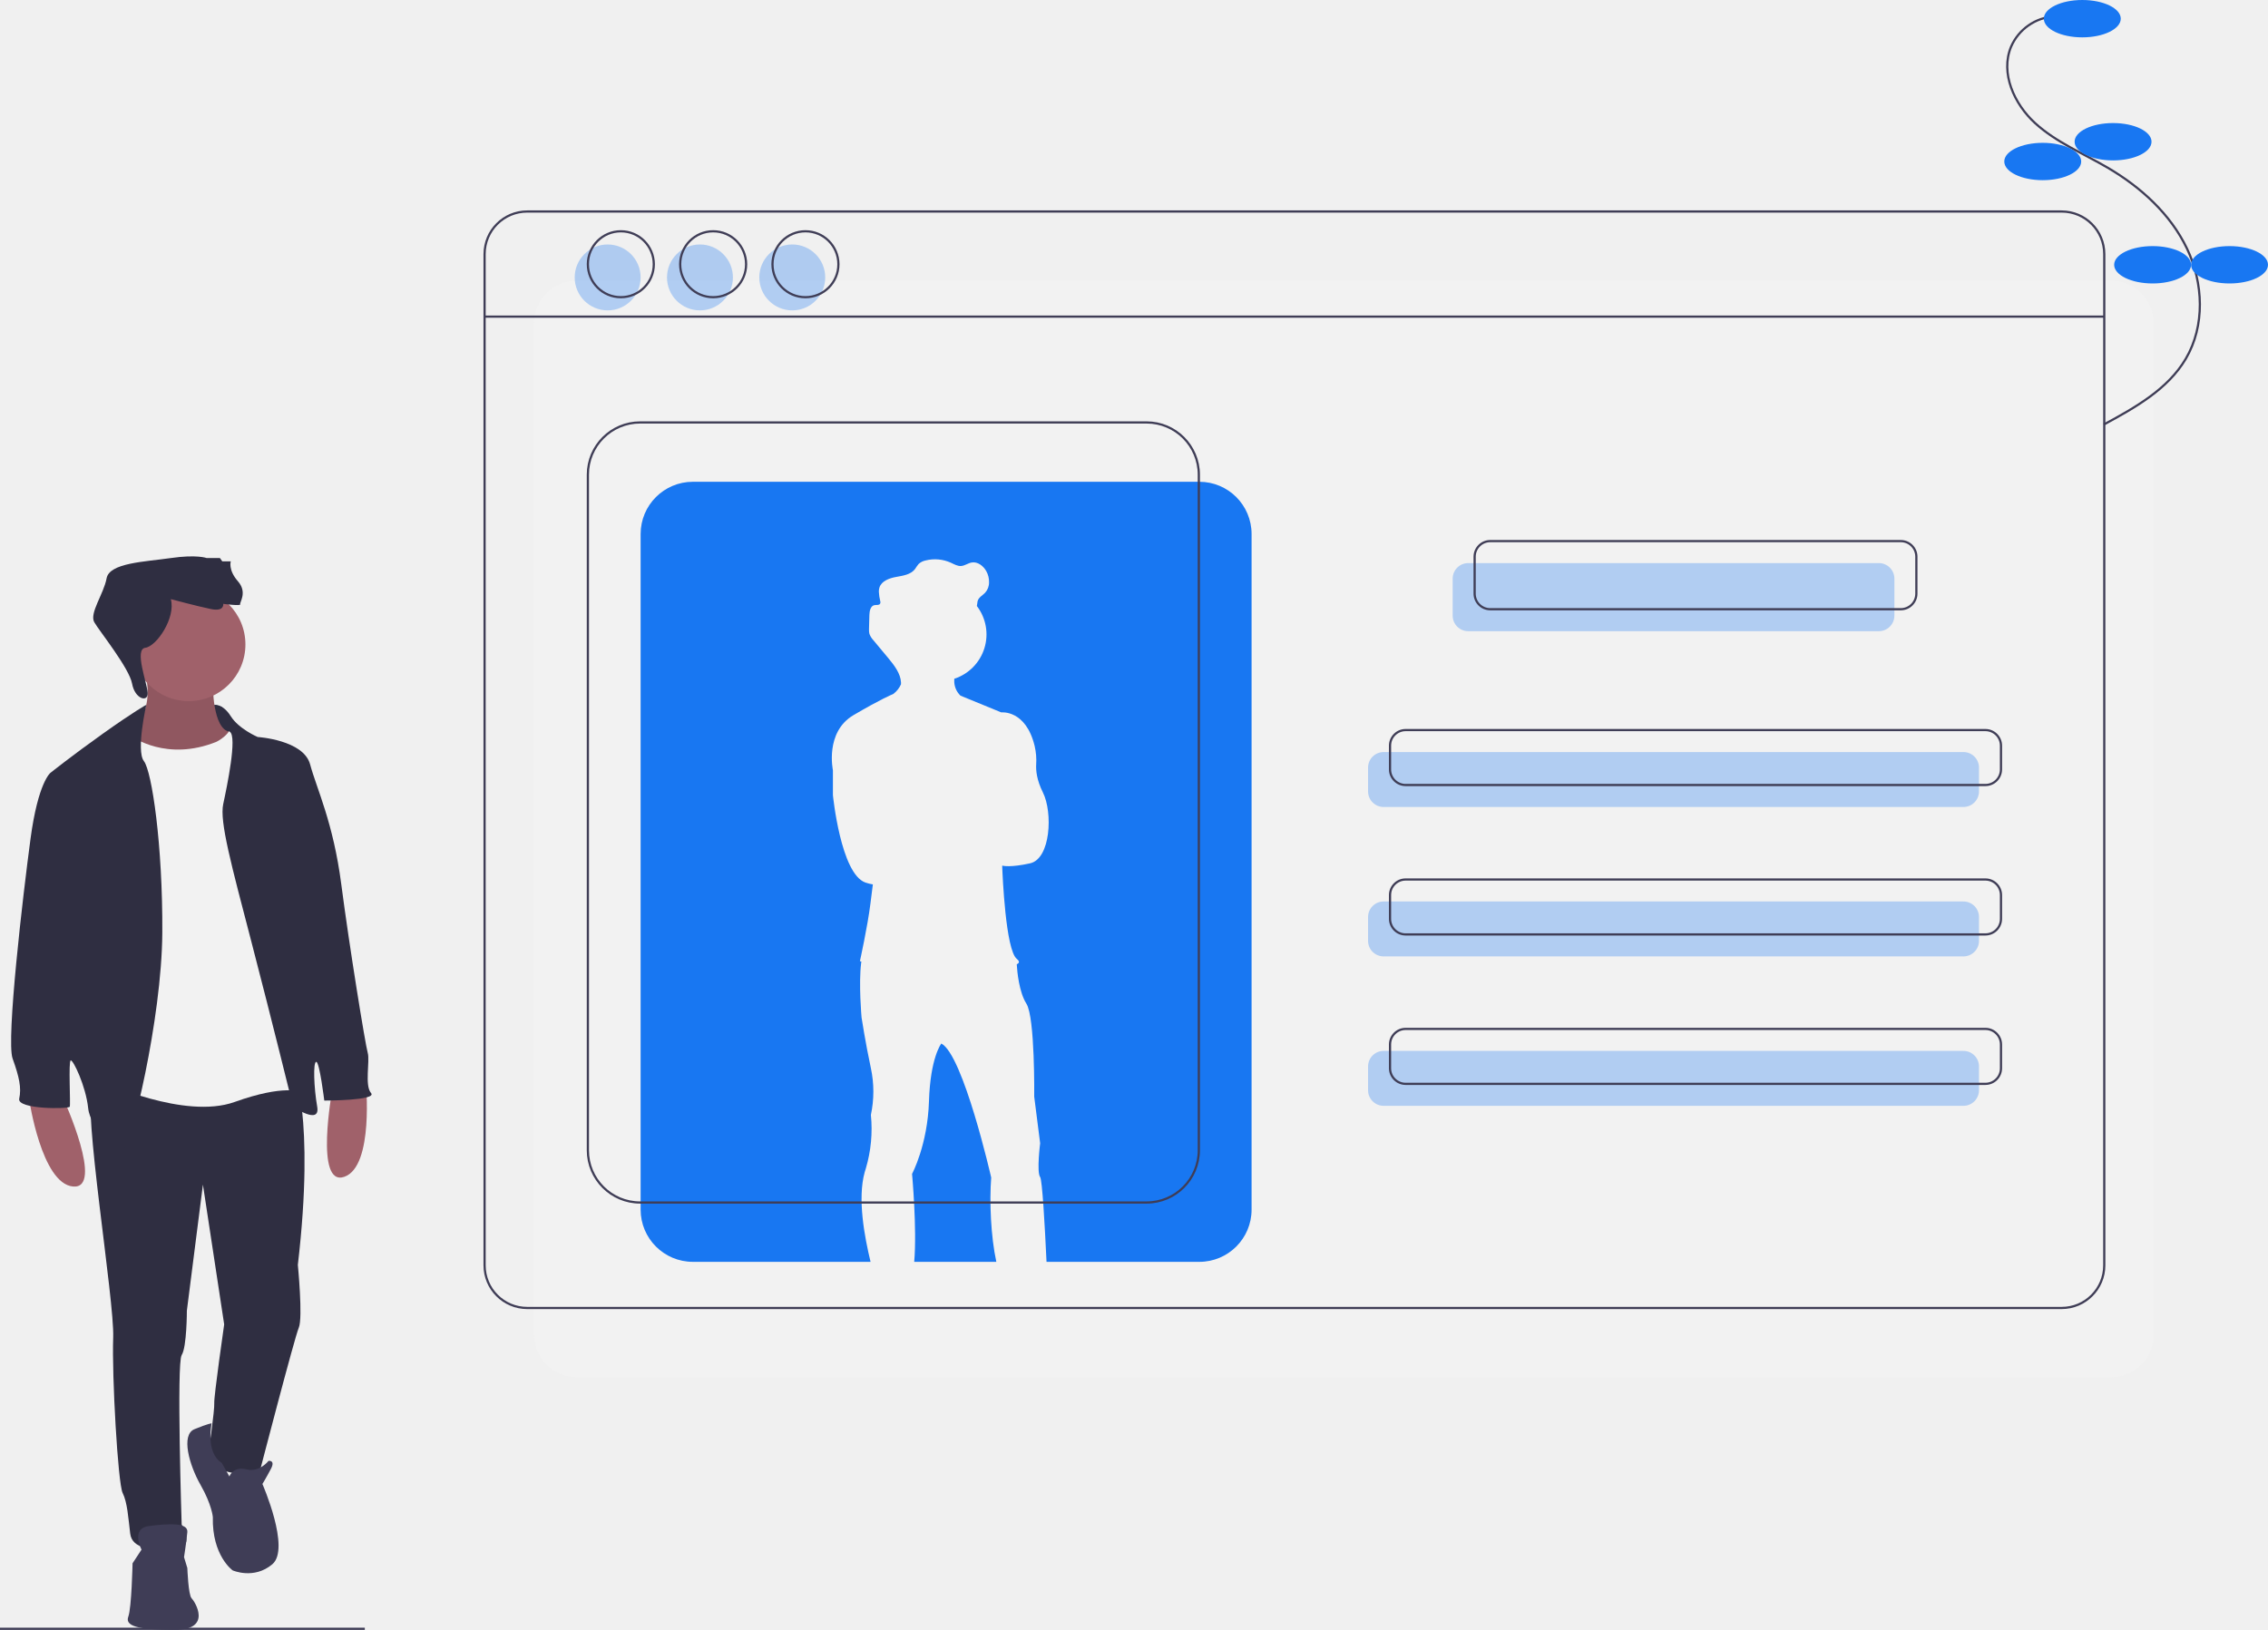
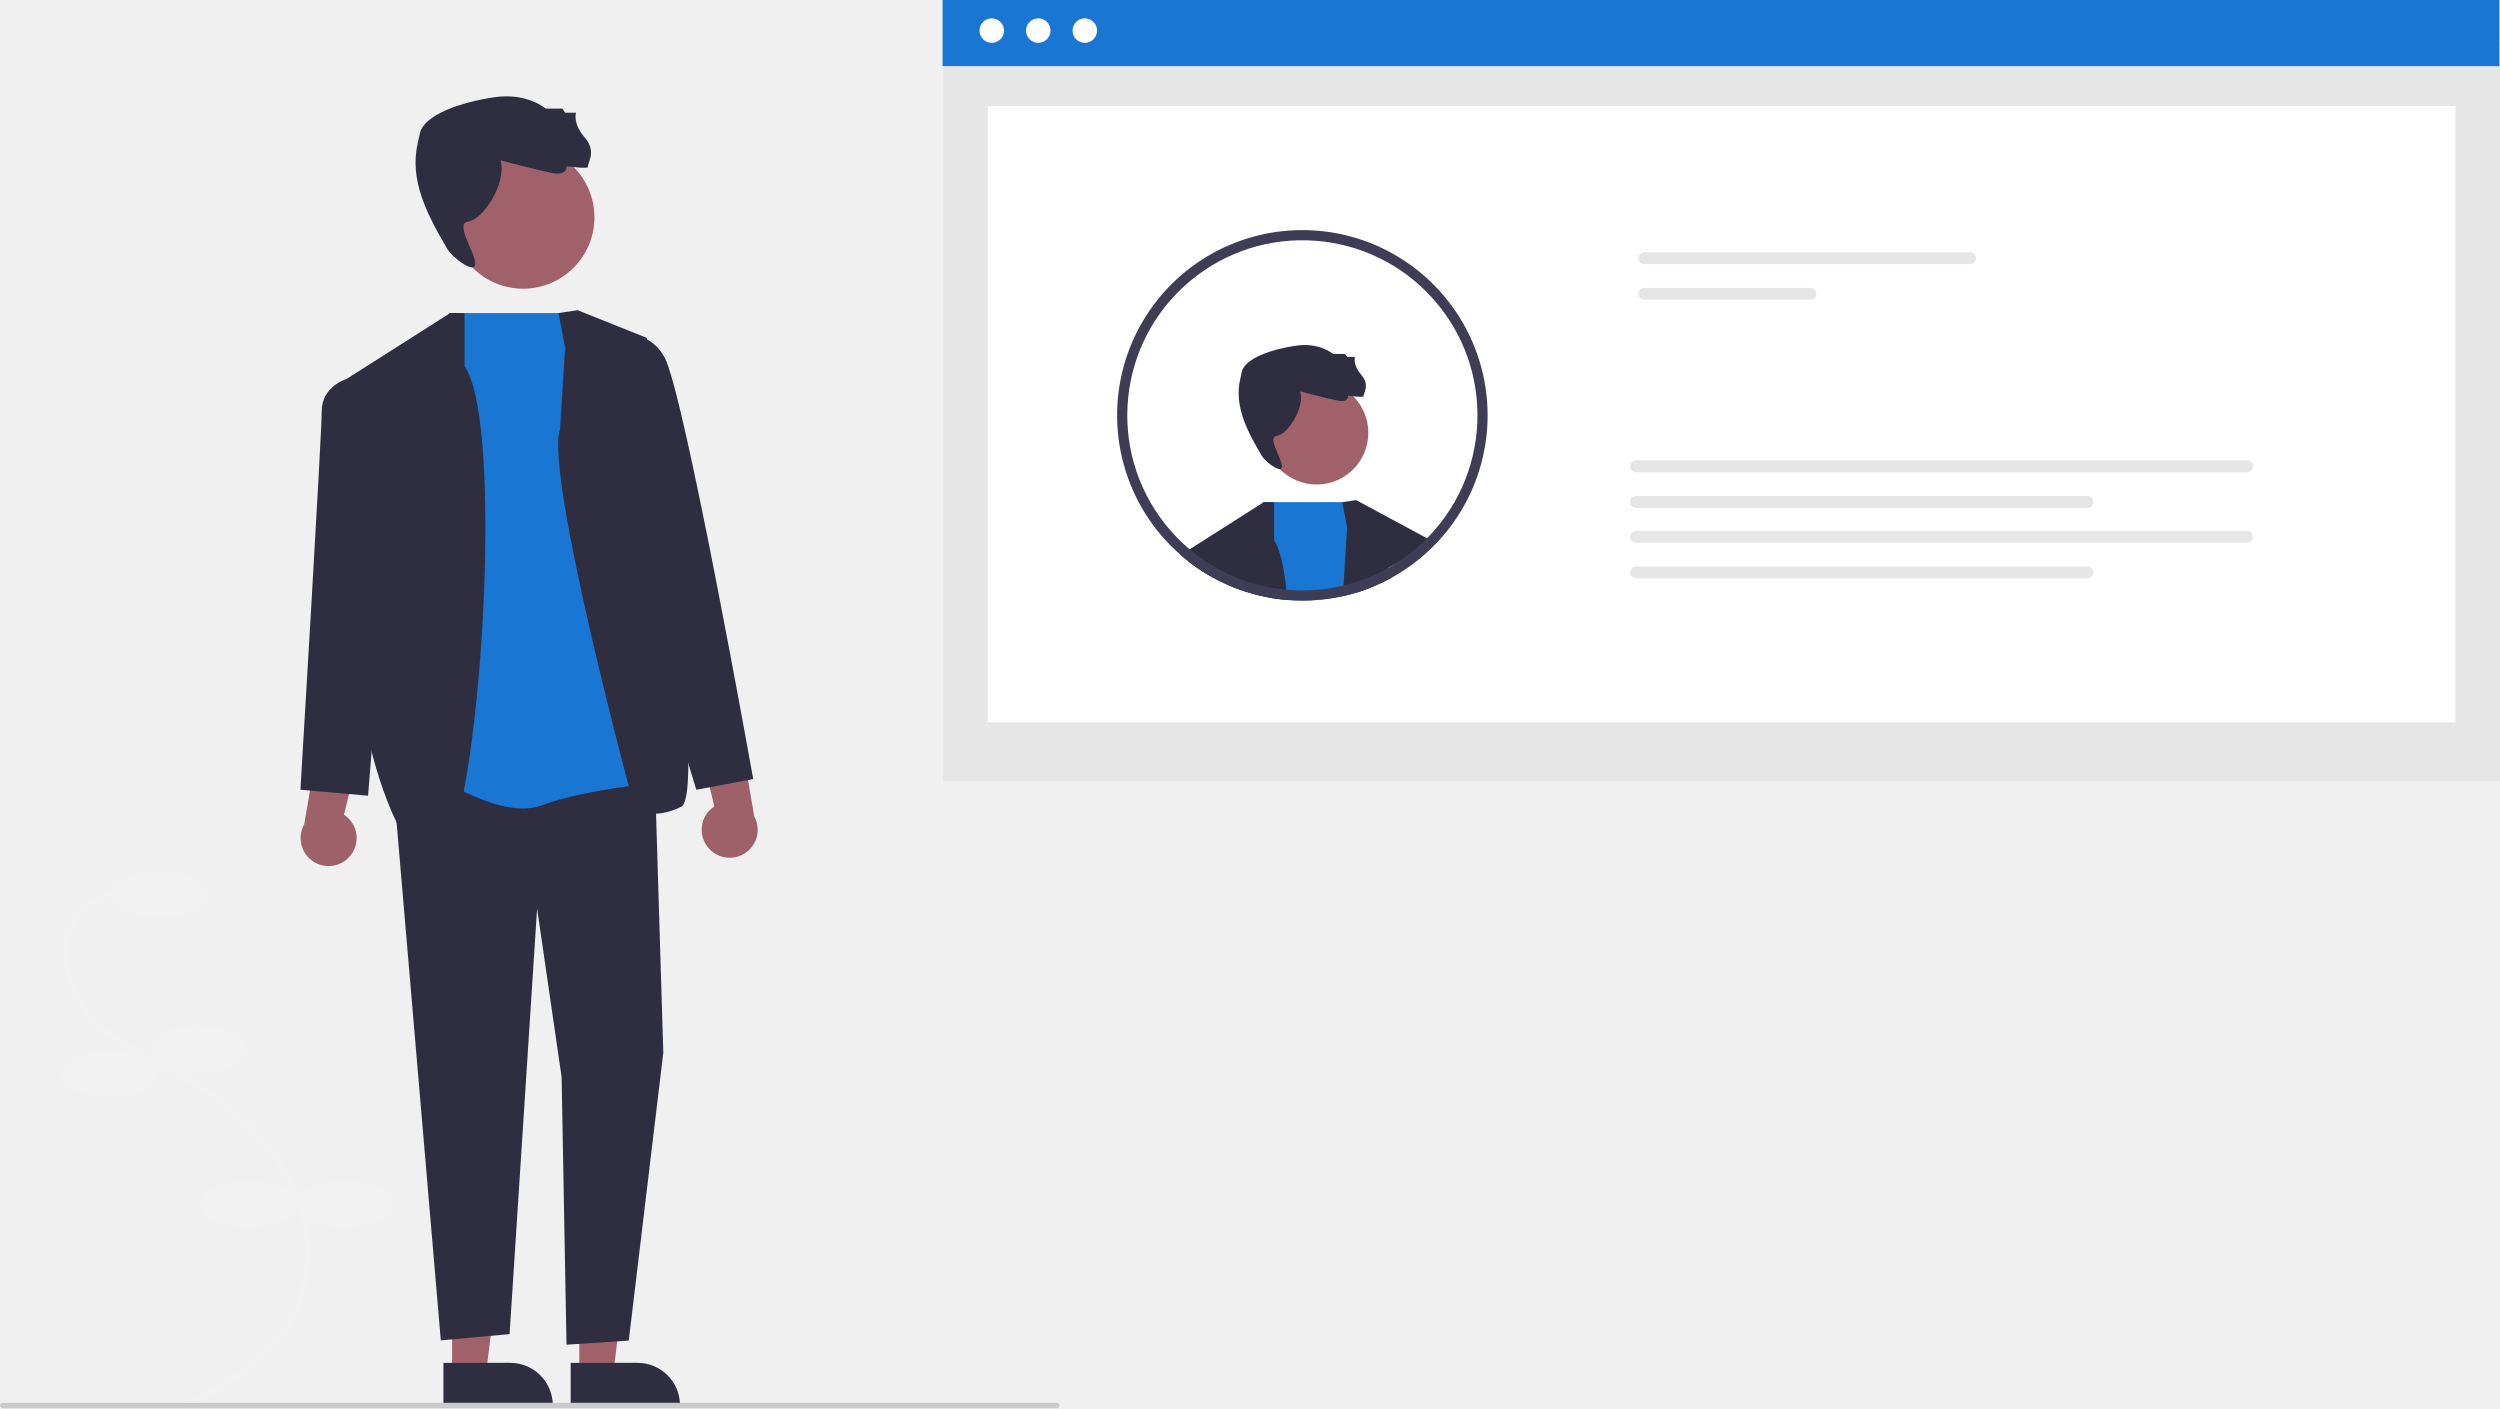
- <svg xmlns="http://www.w3.org/2000/svg" height="741.753" viewBox="0 0 1032 741.753" width="1032">
-   <path d="m0 741.253h166" fill="none" stroke="#3f3d56" stroke-miterlimit="10" />
-   <rect fill="#f2f2f2" height="499" rx="19.398" width="737" x="243" y="127.753" />
-   <rect fill="none" height="499" rx="19.398" stroke="#3f3d56" stroke-miterlimit="10" width="737" x="220.5" y="96.253" />
-   <path d="m220.5 144.093h737" fill="none" stroke="#3f3d56" stroke-miterlimit="10" />
-   <rect fill="#1877f2" height="31" opacity=".3" rx="7.093" width="201" x="661" y="256.253" />
-   <rect fill="#1877f2" height="25" opacity=".3" rx="7.093" width="278" x="622.5" y="342.253" />
-   <rect fill="#1877f2" height="25" opacity=".3" rx="7.093" width="278" x="622.5" y="410.253" />
-   <rect fill="#1877f2" height="25" opacity=".3" rx="7.093" width="278" x="622.5" y="478.253" />
-   <rect fill="none" height="31" rx="7.093" stroke="#3f3d56" stroke-miterlimit="10" width="201" x="671" y="246.253" />
-   <rect fill="none" height="25" rx="7.093" stroke="#3f3d56" stroke-miterlimit="10" width="278" x="632.5" y="332.253" />
-   <rect fill="none" height="25" rx="7.093" stroke="#3f3d56" stroke-miterlimit="10" width="278" x="632.5" y="400.253" />
-   <rect fill="none" height="25" rx="7.093" stroke="#3f3d56" stroke-miterlimit="10" width="278" x="632.5" y="468.253" />
-   <circle cx="276.5" cy="126.253" fill="#1877f2" opacity=".3" r="15" />
-   <circle cx="318.5" cy="126.253" fill="#1877f2" opacity=".3" r="15" />
-   <circle cx="360.5" cy="126.253" fill="#1877f2" opacity=".3" r="15" />
-   <circle cx="282.5" cy="120.253" fill="none" r="15" stroke="#3f3d56" stroke-miterlimit="10" />
-   <circle cx="324.5" cy="120.253" fill="none" r="15" stroke="#3f3d56" stroke-miterlimit="10" />
-   <circle cx="366.5" cy="120.253" fill="none" r="15" stroke="#3f3d56" stroke-miterlimit="10" />
-   <path d="m537.854 653.379c-2.511-11.568-3.177-27.369-2.333-38.36 0 0-12.698-55.786-22.69-60.991l-.003.003c-.153.197-5.002 6.554-5.617 26.224-.625 19.983-7.7 33.097-7.7 33.097s2.29 24.908.98 40.028z" fill="#1877f2" transform="translate(-84.5 -79.12639)" />
-   <path d="m630.228 298.379h-230.457a23.772 23.772 0 0 0 -23.772 23.772v307.457a23.772 23.772 0 0 0 23.772 23.772h80.855c-2.7-11.199-6.057-28.691-2.657-40.852l-.002-.008.002.005c.159-.568.327-1.127.516-1.67a63.497 63.497 0 0 0 2.292-24.354 50.609 50.609 0 0 0 0-21.232c-2.498-11.656-4.246-23.105-4.246-23.105s-1.377-15.402-.175-24.844c.027-.207.058-.404.087-.605-.424-.097-.662-.152-.662-.152s3.539-16.028 4.788-26.227c.295-2.408.683-5.46 1.103-8.715a20.94 20.94 0 0 1 -3.393-.86c-11.24-3.955-14.779-39.758-14.779-39.758v-11.344s-3.747-17.381 9.367-25.083c12.628-7.416 17.67-9.446 18.026-9.586.096-.069.19-.131.288-.207a11.061 11.061 0 0 0 3.29-4.234q.026-.429.012-.852c-.213-4.067-3.044-7.765-5.73-10.992q-3.437-4.129-6.873-8.257a8.072 8.072 0 0 1 -1.77-2.865 6.604 6.604 0 0 1 -.187-1.804q-.003-.337.004-.673.056-3.078.167-6.155c.064-1.792.516-4.054 2.271-4.422.913-.192 2.121.142 2.604-.656a1.565 1.565 0 0 0 .117-1.061c-.006.027-.007.054-.015.081-.006-.033-.012-.067-.018-.1a22.437 22.437 0 0 1 -.651-4.386 5.842 5.842 0 0 1 .282-1.97c1.017-2.975 4.518-4.196 7.611-4.757 3.094-.561 6.567-1.044 8.508-3.517a26.951 26.951 0 0 1 1.689-2.374 6.63 6.63 0 0 1 3.166-1.597 17.498 17.498 0 0 1 11.506 1.021c1.496.683 3 1.602 4.641 1.498 1.705-.108 3.162-1.308 4.845-1.6 2.719-.472 5.319 1.566 6.659 3.978a9.851 9.851 0 0 1 1.233 5.023 6.912 6.912 0 0 1 -1.764 4.741c-1.17 1.241-2.916 2.094-3.402 3.73-.198.666-.152 1.383-.327 2.055-.022.084-.057.162-.086.244.032.042.067.081.099.123a21.231 21.231 0 0 1 -10.332 33.019c-.008.211-.016.421-.015.633a9.173 9.173 0 0 0 2.84 7.065l18.547 7.606s11.166-1.353 15.195 15.31a28.826 28.826 0 0 1 .69 8.457c-.146 2.513.195 6.936 3.057 12.66 4.579 9.159 3.539 30.182-5.828 32.264-8.872 1.972-12.324 1.143-12.664 1.05l-.02.368c.146 3.945 1.55 37.969 6.648 42.086 1.41 1.138 1.14 1.908-.016 2.426l.003.003s.009.219.031.612c.153 2.488.94 11.965 4.353 17.357 3.956 6.245 3.541 42.257 3.541 42.257l2.704 21.232s-1.664 13.114 0 15.402c.946 1.298 2.091 21.404 2.905 38.57h69.53a23.772 23.772 0 0 0 23.772-23.772v-307.457a23.772 23.772 0 0 0 -23.772-23.772z" fill="#1877f2" transform="translate(-84.5 -79.12639)" />
-   <rect fill="none" height="355" rx="23.772" stroke="#3f3d56" stroke-miterlimit="10" width="278" x="267.5" y="192.253" />
-   <path d="m185.324 400.757s-9.324-2.757-11.324.243 2.727 24.748 2.727 24.748l20.546 1.249-7.17-18.107z" fill="#2f2e41" transform="translate(-84.5 -79.12639)" />
-   <path d="m113.444 579.347s18.695 41.042 4.298 39.753-19.984-39.753-19.984-39.753z" fill="#a0616a" transform="translate(-84.5 -79.12639)" />
-   <path d="m235.711 575.071s-8.201 44.348 5.455 39.611 9.764-43.409 9.764-43.409z" fill="#a0616a" transform="translate(-84.5 -79.12639)" />
-   <path d="m181.347 390.466s-.215 20.629 7.736 21.703-4.513 12.033-4.513 12.033l-14.182 2.793-20.414-1.504-9.025-11.604s15.901-7.521 9.025-30.943z" fill="#a0616a" transform="translate(-84.5 -79.12639)" />
-   <path d="m181.347 390.466s-.215 20.629 7.736 21.703-4.513 12.033-4.513 12.033l-14.182 2.793-20.414-1.504-9.025-11.604s15.901-7.521 9.025-30.943z" opacity=".1" transform="translate(-84.5 -79.12639)" />
-   <path d="m217.876 564.95s10.099 21.703 2.149 89.82c0 0 2.364 24.067.43 28.579s-17.835 65.754-17.835 65.754-20.414 4.513-23.207-9.025c0 0 2.793-19.339 2.579-22.348s4.513-35.885 4.513-35.885l-9.67-63.605-7.306 57.373s0 16.546-2.364 20.199 0 77.142 0 77.142 6.661 11.174-3.438 11.389-19.124-.215-19.984-7.306-1.289-14.182-3.438-18.48-4.942-53.505-4.298-70.696-14.182-105.507-9.455-114.747 91.325-8.165 91.325-8.165z" fill="#2f2e41" transform="translate(-84.5 -79.12639)" />
-   <circle cx="85.888" cy="293.29" fill="#a0616a" r="25.786" />
-   <g transform="translate(-84.5 -79.12639)">
-     <path d="m144.602 414.318s15.686 11.604 38.464 2.364c0 0 7.521-3.653 6.876-9.24s15.686 44.91 15.686 44.91l16.546 87.886-.86 35.885s-7.306-3.653-30.083 4.513-59.952-9.24-59.952-9.24l1.289-92.184 1.289-53.72 3.438-11.818s1.719-3.223 7.306.645z" fill="#f2f2f2" />
-     <path d="m182.063 399.893s3.796-.617 7.449 5.185 12.248 9.455 12.248 9.455 20.843 1.289 23.852 12.463 10.529 26.43 14.182 54.58 10.959 73.06 12.033 76.713-1.504 14.827 1.504 18.265-21.273 3.438-21.273 3.438-2.149-17.62-3.653-17.62-1.074 11.818.43 20.414-10.959 0-10.959 0-9.67-39.323-18.91-74.779-14.612-55.01-12.893-62.96 6.446-30.728 3.008-32.877-7.019-12.276-7.019-12.276z" fill="#2f2e41" />
-     <path d="m151.076 399.874s-5.614 3.055-19.796 13.155-23.852 17.835-23.852 17.835-5.587 4.298-9.025 29.868-11.174 91.754-8.165 100.135 4.083 13.323 3.008 18.265 22.563 4.727 22.992 3.653-.645-20.629.43-21.058 6.876 11.604 7.951 21.703 13.538 18.05 16.331 18.05 17.191-58.233 17.405-97.986-4.727-73.275-8.38-78.002 1.101-25.618 1.101-25.618z" fill="#2f2e41" />
-     <path d="m188.867 751.037s1.719-4.727 7.736-3.223 10.099-3.868 10.099-3.868 3.223-.43 1.074 3.653-3.868 6.876-3.868 6.876 12.893 29.439 4.513 36.53-18.05 2.793-18.05 2.793-9.455-6.661-9.025-24.282c0 0-.43-5.587-5.587-14.612s-9.025-22.777-2.793-25.356 7.835-2.674 7.835-2.674-2.916 13.337 4.616 17.998z" fill="#3f3d56" />
-     <path d="m148.9 784.344s-5.157-9.67 3.438-10.744 17.835-1.719 17.405 2.793-1.504 11.389-1.504 11.389l1.504 4.942s.43 12.248 1.934 13.752 9.67 14.397-7.736 14.397-22.563-1.934-21.058-6.017 1.934-24.282 1.934-24.282z" fill="#3f3d56" />
-     <path d="m162.222 351.788s12.033 3.223 18.265 4.513 5.587-2.364 5.587-2.364 8.165 1.074 7.736.215 3.438-5.372-1.074-10.529-3.223-9.025-3.223-9.025h-3.868l-1.074-1.504h-6.017s-4.513-1.719-16.331 0-27.935 2.149-29.224 9.24-7.951 15.901-5.587 19.984 15.901 20.843 17.191 27.935 7.309 8.667 7.093 4.226-6.233-19.912-1.076-20.557 13.967-13.752 11.604-22.133z" fill="#2f2e41" />
-     <path d="m1019.381 86.584a22.982 22.982 0 0 0 -19.81 13.851c-4.954 11.974 1.424 26.039 10.999 34.77s21.874 13.722 33.048 20.282c15.01 8.811 28.497 21.043 36.007 36.744s8.309 35.15-.519 50.15c-8.194 13.922-23.093 22.255-37.302 29.94" fill="none" stroke="#3f3d56" stroke-miterlimit="10" />
-   </g>
-   <ellipse cx="947.5" cy="8.5" fill="#1877f2" rx="17.5" ry="8.5" />
-   <ellipse cx="961.5" cy="64.5" fill="#1877f2" rx="17.5" ry="8.5" />
-   <ellipse cx="929.5" cy="73.5" fill="#1877f2" rx="17.5" ry="8.5" />
-   <ellipse cx="979.5" cy="120.5" fill="#1877f2" rx="17.5" ry="8.5" />
-   <ellipse cx="1014.5" cy="120.5" fill="#1877f2" rx="17.5" ry="8.5" />
+ <svg xmlns="http://www.w3.org/2000/svg" data-name="Layer 1" width="903.807" height="509.145" viewBox="0 0 903.807 509.145">
+   <path d="M216.096,704.318l-.951-1.759c12.753-6.897,28.626-15.481,36.916-29.567,8.172-13.886,8.356-32.743.479-49.211-6.704-14.016-19.018-26.572-35.611-36.313-3.273-1.921-6.709-3.742-10.031-5.503-8.031-4.256-16.336-8.658-23.184-14.903-9.432-8.601-16.568-23.035-11.249-35.891a23.856,23.856,0,0,1,20.677-14.467l.113,1.997a21.861,21.861,0,0,0-18.948,13.248c-4.943,11.947,1.839,25.505,10.754,33.636,6.661,6.074,14.852,10.415,22.773,14.613,3.342,1.771,6.797,3.603,10.108,5.546,16.938,9.943,29.526,22.798,36.403,37.174,8.16,17.061,7.946,36.637-.559,51.089C245.211,688.572,229.068,697.303,216.096,704.318Z" transform="translate(-148.0965 -195.4274)" fill="#f1f1f1" />
+   <ellipse cx="57.72" cy="323.317" rx="17.5" ry="8.5" fill="#f1f1f1" />
+   <ellipse cx="71.72" cy="379.317" rx="17.5" ry="8.5" fill="#f1f1f1" />
+   <ellipse cx="39.72" cy="388.317" rx="17.5" ry="8.5" fill="#f1f1f1" />
+   <ellipse cx="89.72" cy="435.317" rx="17.5" ry="8.5" fill="#f1f1f1" />
+   <ellipse cx="124.72" cy="435.317" rx="17.5" ry="8.5" fill="#f1f1f1" />
+   <rect id="bc1144e2-c94b-4f66-aa77-0b454dfd4174" data-name="Rectangle 62" x="341.011" y="15.429" width="562.796" height="267.056" fill="#e6e6e6" />
+   <rect id="ad6bb9d5-2e55-4525-b077-6ac2d5f26b45" data-name="Rectangle 75" x="357.104" y="38.33" width="530.61" height="222.814" fill="#fff" />
+   <rect id="a1fdfaec-ef9f-458a-9330-7bb8c38fec43" data-name="Rectangle 80" x="340.771" width="562.796" height="23.909" fill="#1976d2" />
+   <circle id="ac9f2818-2064-46b1-8104-b7d94390836e" data-name="Ellipse 90" cx="358.539" cy="11.059" r="4.431" fill="#fff" />
+   <circle id="bd067119-2054-4d5f-9303-2e8fa40cc410" data-name="Ellipse 91" cx="375.359" cy="11.059" r="4.431" fill="#fff" />
+   <circle id="ee5e9ca0-6fca-449b-8f84-cf683813bd65" data-name="Ellipse 92" cx="392.18" cy="11.059" r="4.431" fill="#fff" />
+   <path id="acae6c4c-8028-4596-98db-d9926d2ed09f-367" data-name="Path 142" d="M742.529,286.635a2.147,2.147,0,0,0,0,4.294H860.333a2.147,2.147,0,0,0,0-4.294Z" transform="translate(-148.0965 -195.4274)" fill="#e6e6e6" />
+   <path id="a061bcdc-636b-4d12-a036-d7339f47b36a-368" data-name="Path 143" d="M742.529,299.518a2.147,2.147,0,0,0,0,4.294H802.67a2.147,2.147,0,0,0,0-4.294Z" transform="translate(-148.0965 -195.4274)" fill="#e6e6e6" />
+   <path id="e4e4593e-e83d-4128-8cd7-f0323b36c2f2-369" data-name="Path 142" d="M739.564,361.871a2.147,2.147,0,0,0,0,4.294H960.447a2.147,2.147,0,0,0,0-4.294Z" transform="translate(-148.0965 -195.4274)" fill="#e6e6e6" />
+   <path id="bf45783c-1d79-4b4f-82bb-39fc8a52f7aa-370" data-name="Path 143" d="M739.564,374.754a2.147,2.147,0,0,0,0,4.294H902.785a2.147,2.147,0,0,0,0-4.294Z" transform="translate(-148.0965 -195.4274)" fill="#e6e6e6" />
+   <path id="b544fc92-6fc6-4255-93fb-dee32d880d89-371" data-name="Path 142" d="M739.564,387.345a2.147,2.147,0,0,0,0,4.294H960.447a2.147,2.147,0,0,0,0-4.294Z" transform="translate(-148.0965 -195.4274)" fill="#e6e6e6" />
+   <path id="e14bb681-aaa1-4454-9da9-28d0809a146c-372" data-name="Path 143" d="M739.564,400.227a2.147,2.147,0,0,0,0,4.294H902.785a2.147,2.147,0,0,0,0-4.294Z" transform="translate(-148.0965 -195.4274)" fill="#e6e6e6" />
+   <circle cx="475.989" cy="156.462" r="18.694" fill="#a0616a" />
+   <path d="M618.165,336.934s8.724,2.337,13.242,3.272,4.05-1.714,4.05-1.714,5.92.779,5.608.156,2.493-3.895-.779-7.633-2.337-6.543-2.337-6.543h-2.804l-.779-1.091h-4.362s-4.823-4.229-13.391-2.983-18.701,4.54-19.636,9.681c-.127.697-.294,1.472-.488,2.29-2.343,9.891,2.635,19.146,7.799,27.903,1.269,2.152,7.407,6.844,7.25,3.625s-5.525-10.45-1.786-10.917S619.879,343.01,618.165,336.934Z" transform="translate(-148.0965 -195.4274)" fill="#2f2e41" />
+   <path d="M613.48,412.325a65.38,65.38,0,0,1-10.699-1.758l.197-3.728L604.615,377.197l.015-.227h32.931l5.168,27.293.697,3.683c-1.364.53-2.743,1.031-4.152,1.47-.016,0-.016.015-.03.015-1.955.606-3.94,1.137-5.941,1.576a68.558,68.558,0,0,1-8.062,1.243,62.045,62.045,0,0,1-6.304.303C617.117,412.552,615.284,412.477,613.48,412.325Z" transform="translate(-148.0965 -195.4274)" fill="#1976d2" />
+   <path d="M592.309,407.051c-1.364-.591-2.682-1.228-3.985-1.894l-.561-.288c-.379-.197-.773-.409-1.151-.621q-.774-.432-1.501-.864c-.47-.273-.955-.561-1.424-.849-.03-.015-.045-.03-.075-.03-1.637-1.046-3.243-2.122-4.789-3.288q-.386-.296-.773-.591l-.272-4.364.394-.243L604.615,377.197l.363-.227.03-.015,3.728.015v13.882c2.107,3.046,3.531,9.426,4.41,17.776.121,1.197.227,2.425.334,3.698a65.38,65.38,0,0,1-10.699-1.758c-.379-.076-.743-.167-1.122-.273a62.702,62.702,0,0,1-6.516-2.091c-.652-.243-1.288-.5-1.925-.758l-.061-.03C592.885,407.294,592.582,407.173,592.309,407.051Z" transform="translate(-148.0965 -195.4274)" fill="#2f2e41" />
+   <path d="M586.612,404.248q-.774-.432-1.501-.864c-.47-.273-.955-.561-1.424-.849-.03-.015-.045-.03-.075-.03-1.637-1.046-3.243-2.122-4.789-3.288q-.386-.296-.773-.591c-.121-.106-.242-.197-.379-.303-.969-.743-1.909-1.515-2.819-2.334-.045-.03-.075-.076-.121-.106a10.422,10.422,0,0,1,3.046-1.622l1.076.318,7.668,2.303.045,3.107Z" transform="translate(-148.0965 -195.4274)" fill="#2f2e41" />
+   <path d="M651.184,404.293c-.455.242-.909.485-1.364.712-.107.061-.197.106-.288.152-.607.303-1.197.606-1.803.894-.016.015-.046.015-.046.03-.03.015-.075.03-.106.045-1.364.652-2.743,1.258-4.153,1.818-1.364.53-2.743,1.031-4.152,1.47-.016,0-.016.015-.03.015-1.955.606-3.94,1.137-5.941,1.576a12.506,12.506,0,0,1,.485-3.683l.015-.212,1.304-21.095-1.743-9.047,5.001-.743L665.869,391.033s-3.031,3.031-15.473,9.487C649.296,401.091,650.911,402.99,651.184,404.293Z" transform="translate(-148.0965 -195.4274)" fill="#2f2e41" />
+   <path d="M624.907,408.612c-1.971.182-3.971.273-5.971.273-1.94,0-3.865-.076-5.789-.258.121,1.197.227,2.425.334,3.698,1.803.152,3.637.227,5.456.227a62.045,62.045,0,0,0,6.304-.303,68.558,68.558,0,0,0,8.062-1.243,12.506,12.506,0,0,1,.485-3.683l.015-.212A62.996,62.996,0,0,1,624.907,408.612Zm57.268-85.047A66.972,66.972,0,1,0,566.441,387.184c.606.758,1.228,1.515,1.864,2.243.061.061.091.106.136.152a63.821,63.821,0,0,0,4.986,5.137c.425.394.864.788,1.303,1.167.046.03.076.076.121.106.909.818,1.849,1.591,2.819,2.334.137.106.258.197.379.303q.387.296.773.591c1.546,1.167,3.152,2.243,4.789,3.288.03,0,.045.015.075.03.47.288.955.576,1.424.849q.728.432,1.501.864c.379.212.773.424,1.151.621l.561.288c1.303.667,2.622,1.303,3.985,1.894.273.121.576.242.849.364l.061.03c.636.258,1.273.515,1.925.758a62.702,62.702,0,0,0,6.516,2.091c.379.106.743.197,1.122.273a65.38,65.38,0,0,0,10.699,1.758c1.803.152,3.637.227,5.456.227a62.045,62.045,0,0,0,6.304-.303,68.558,68.558,0,0,0,8.062-1.243c2.001-.439,3.986-.97,5.941-1.576.015,0,.015-.015.03-.015,1.409-.439,2.788-.94,4.152-1.47,1.41-.561,2.789-1.167,4.153-1.818.03-.015.075-.03.106-.045,0-.015.03-.015.046-.03.606-.288,1.197-.591,1.803-.894.091-.046.181-.091.288-.152.454-.227.909-.47,1.364-.712.03-.015.045-.03.075-.045,1.197-.667,2.38-1.364,3.547-2.106.318-.197.636-.394.955-.621.47-.288.924-.606,1.364-.924.591-.409,1.182-.833,1.758-1.273a4.679,4.679,0,0,0,.545-.409c1.41-1.061,2.773-2.182,4.076-3.364a66.914,66.914,0,0,0,18.67-71.984Zm-19.807,68.074a64.792,64.792,0,0,1-5.152,4.364c-.394.303-.804.606-1.212.879-.394.303-.788.591-1.197.864-.349.243-.697.485-1.061.712-.03.03-.075.045-.106.076-.258.182-.531.349-.788.515-.804.5-1.637,1-2.455,1.47-.197.106-.379.227-.576.333-.107.061-.212.121-.334.182-.454.258-.909.485-1.364.727-.061.045-.136.061-.197.106a.112.112,0,0,0-.061.03c-.318.167-.636.318-.955.47-.273.136-.531.273-.804.394-1.106.53-2.243,1.03-3.379,1.5-1.197.485-2.409.924-3.637,1.334-.303.106-.622.227-.94.318-1.44.455-2.879.864-4.349,1.197a62.996,62.996,0,0,1-8.895,1.5c-1.971.182-3.971.273-5.971.273-1.94,0-3.865-.076-5.789-.258a62.373,62.373,0,0,1-10.169-1.788c-.121-.03-.258-.061-.379-.091a58.111,58.111,0,0,1-8.017-2.728c-.136-.061-.288-.106-.409-.167-.152-.061-.288-.106-.409-.167-.152-.061-.288-.121-.424-.182-1.137-.5-2.243-1.046-3.349-1.606l-.516-.273c-.985-.515-1.955-1.046-2.91-1.637-.333-.182-.682-.394-1.015-.606-.379-.227-.758-.47-1.122-.712q-.135-.091-.272-.182c-.849-.576-1.712-1.152-2.531-1.773-.576-.424-1.137-.833-1.697-1.273-.364-.273-.727-.561-1.076-.864-.227-.167-.454-.364-.682-.561-.303-.258-.606-.515-.909-.788-.47-.379-.909-.803-1.334-1.197a60.229,60.229,0,0,1-4.834-5.001c-.515-.576-1-1.152-1.47-1.758a3.647,3.647,0,0,1-.303-.379,63.298,63.298,0,1,1,93.048,6.744Z" transform="translate(-148.0965 -195.4274)" fill="#3f3d56" />
+   <polygon points="163.436 496.698 175.696 496.697 181.528 449.409 163.434 449.41 163.436 496.698" fill="#a0616a" />
+   <path d="M308.406,688.123l24.144-.001h.001A15.387,15.387,0,0,1,347.937,703.508v.5l-39.531.001Z" transform="translate(-148.0965 -195.4274)" fill="#2f2e41" />
+   <polygon points="209.436 496.698 221.696 496.697 227.528 449.409 209.434 449.41 209.436 496.698" fill="#a0616a" />
+   <path d="M354.406,688.123l24.144-.001h.001A15.387,15.387,0,0,1,393.937,703.508v.5l-39.531.001Z" transform="translate(-148.0965 -195.4274)" fill="#2f2e41" />
+   <path d="M274.333,505.267a10.056,10.056,0,0,0-1.883-15.304l8.518-34.705-17.492,6.233-5.407,32.001a10.11,10.11,0,0,0,16.265,11.775Z" transform="translate(-148.0965 -195.4274)" fill="#9e616a" />
+   <path d="M404.474,502.267a10.056,10.056,0,0,1,1.883-15.304L397.839,452.259l17.492,6.233,5.407,32.001a10.11,10.11,0,0,1-16.265,11.775Z" transform="translate(-148.0965 -195.4274)" fill="#9e616a" />
+   <polygon points="142.367 285.513 159.36 484.578 184.224 482.311 194.175 328.461 203.033 389.379 204.807 486.145 227.307 484.645 239.801 380.545 236.736 279.728 151.319 271.078 142.367 285.513" fill="#2f2e41" />
+   <circle cx="189.112" cy="78.582" r="25.786" fill="#a0616a" />
+   <path d="M329.043,253.381s12.033,3.223,18.265,4.513,5.587-2.364,5.587-2.364,8.165,1.074,7.736.215,3.438-5.372-1.074-10.529-3.223-9.025-3.223-9.025h-3.868l-1.074-1.504H345.374s-6.652-5.833-18.471-4.114-25.795,6.263-27.084,13.354c-.175.962-.405,2.03-.672,3.159-3.232,13.644,3.635,26.409,10.757,38.487,1.75,2.968,10.217,9.441,10,5s-7.621-14.414-2.464-15.059S331.407,261.762,329.043,253.381Z" transform="translate(-148.0965 -195.4274)" fill="#2f2e41" />
+   <path d="M310.376,308.604h45.412l32.11,169.575s-27.994,2.394-43.994,8.394-42.598-13.706-42.598-13.706Z" transform="translate(-148.0965 -195.4274)" fill="#1976d2" />
+   <path d="M316.045,327.754V308.604l-5.142-.031-37.567,23.885,8.152,130.863s9.648,43.658,24.282,43.205S331.687,350.435,316.045,327.754Z" transform="translate(-148.0965 -195.4274)" fill="#2f2e41" />
+   <path d="M285.404,336.073l-12.067-3.615s-8.933,2.615-8.933,11.615-7.697,136.868-7.697,136.868l24.451,2.161,5.246-65.029Z" transform="translate(-148.0965 -195.4274)" fill="#2f2e41" />
+   <path d="M352.404,321.073l-2.405-12.469,6.905-1.031,25,10s22.5,164.5,12.5,169.5-16.752,1.126-16.752,1.126S344.76,366.873,350.582,350.473Z" transform="translate(-148.0965 -195.4274)" fill="#2f2e41" />
+   <path d="M364.404,320.073l4.267-1.857s12.523-6.206,19.628,6.326,32.105,152.531,32.105,152.531l-20.57,3.868-15.379-50.384Z" transform="translate(-148.0965 -195.4274)" fill="#2f2e41" />
+   <path d="M530.096,704.573h-381a1,1,0,1,1,0-2h381a1,1,0,0,1,0,2Z" transform="translate(-148.0965 -195.4274)" fill="#cacaca" />
</svg>
